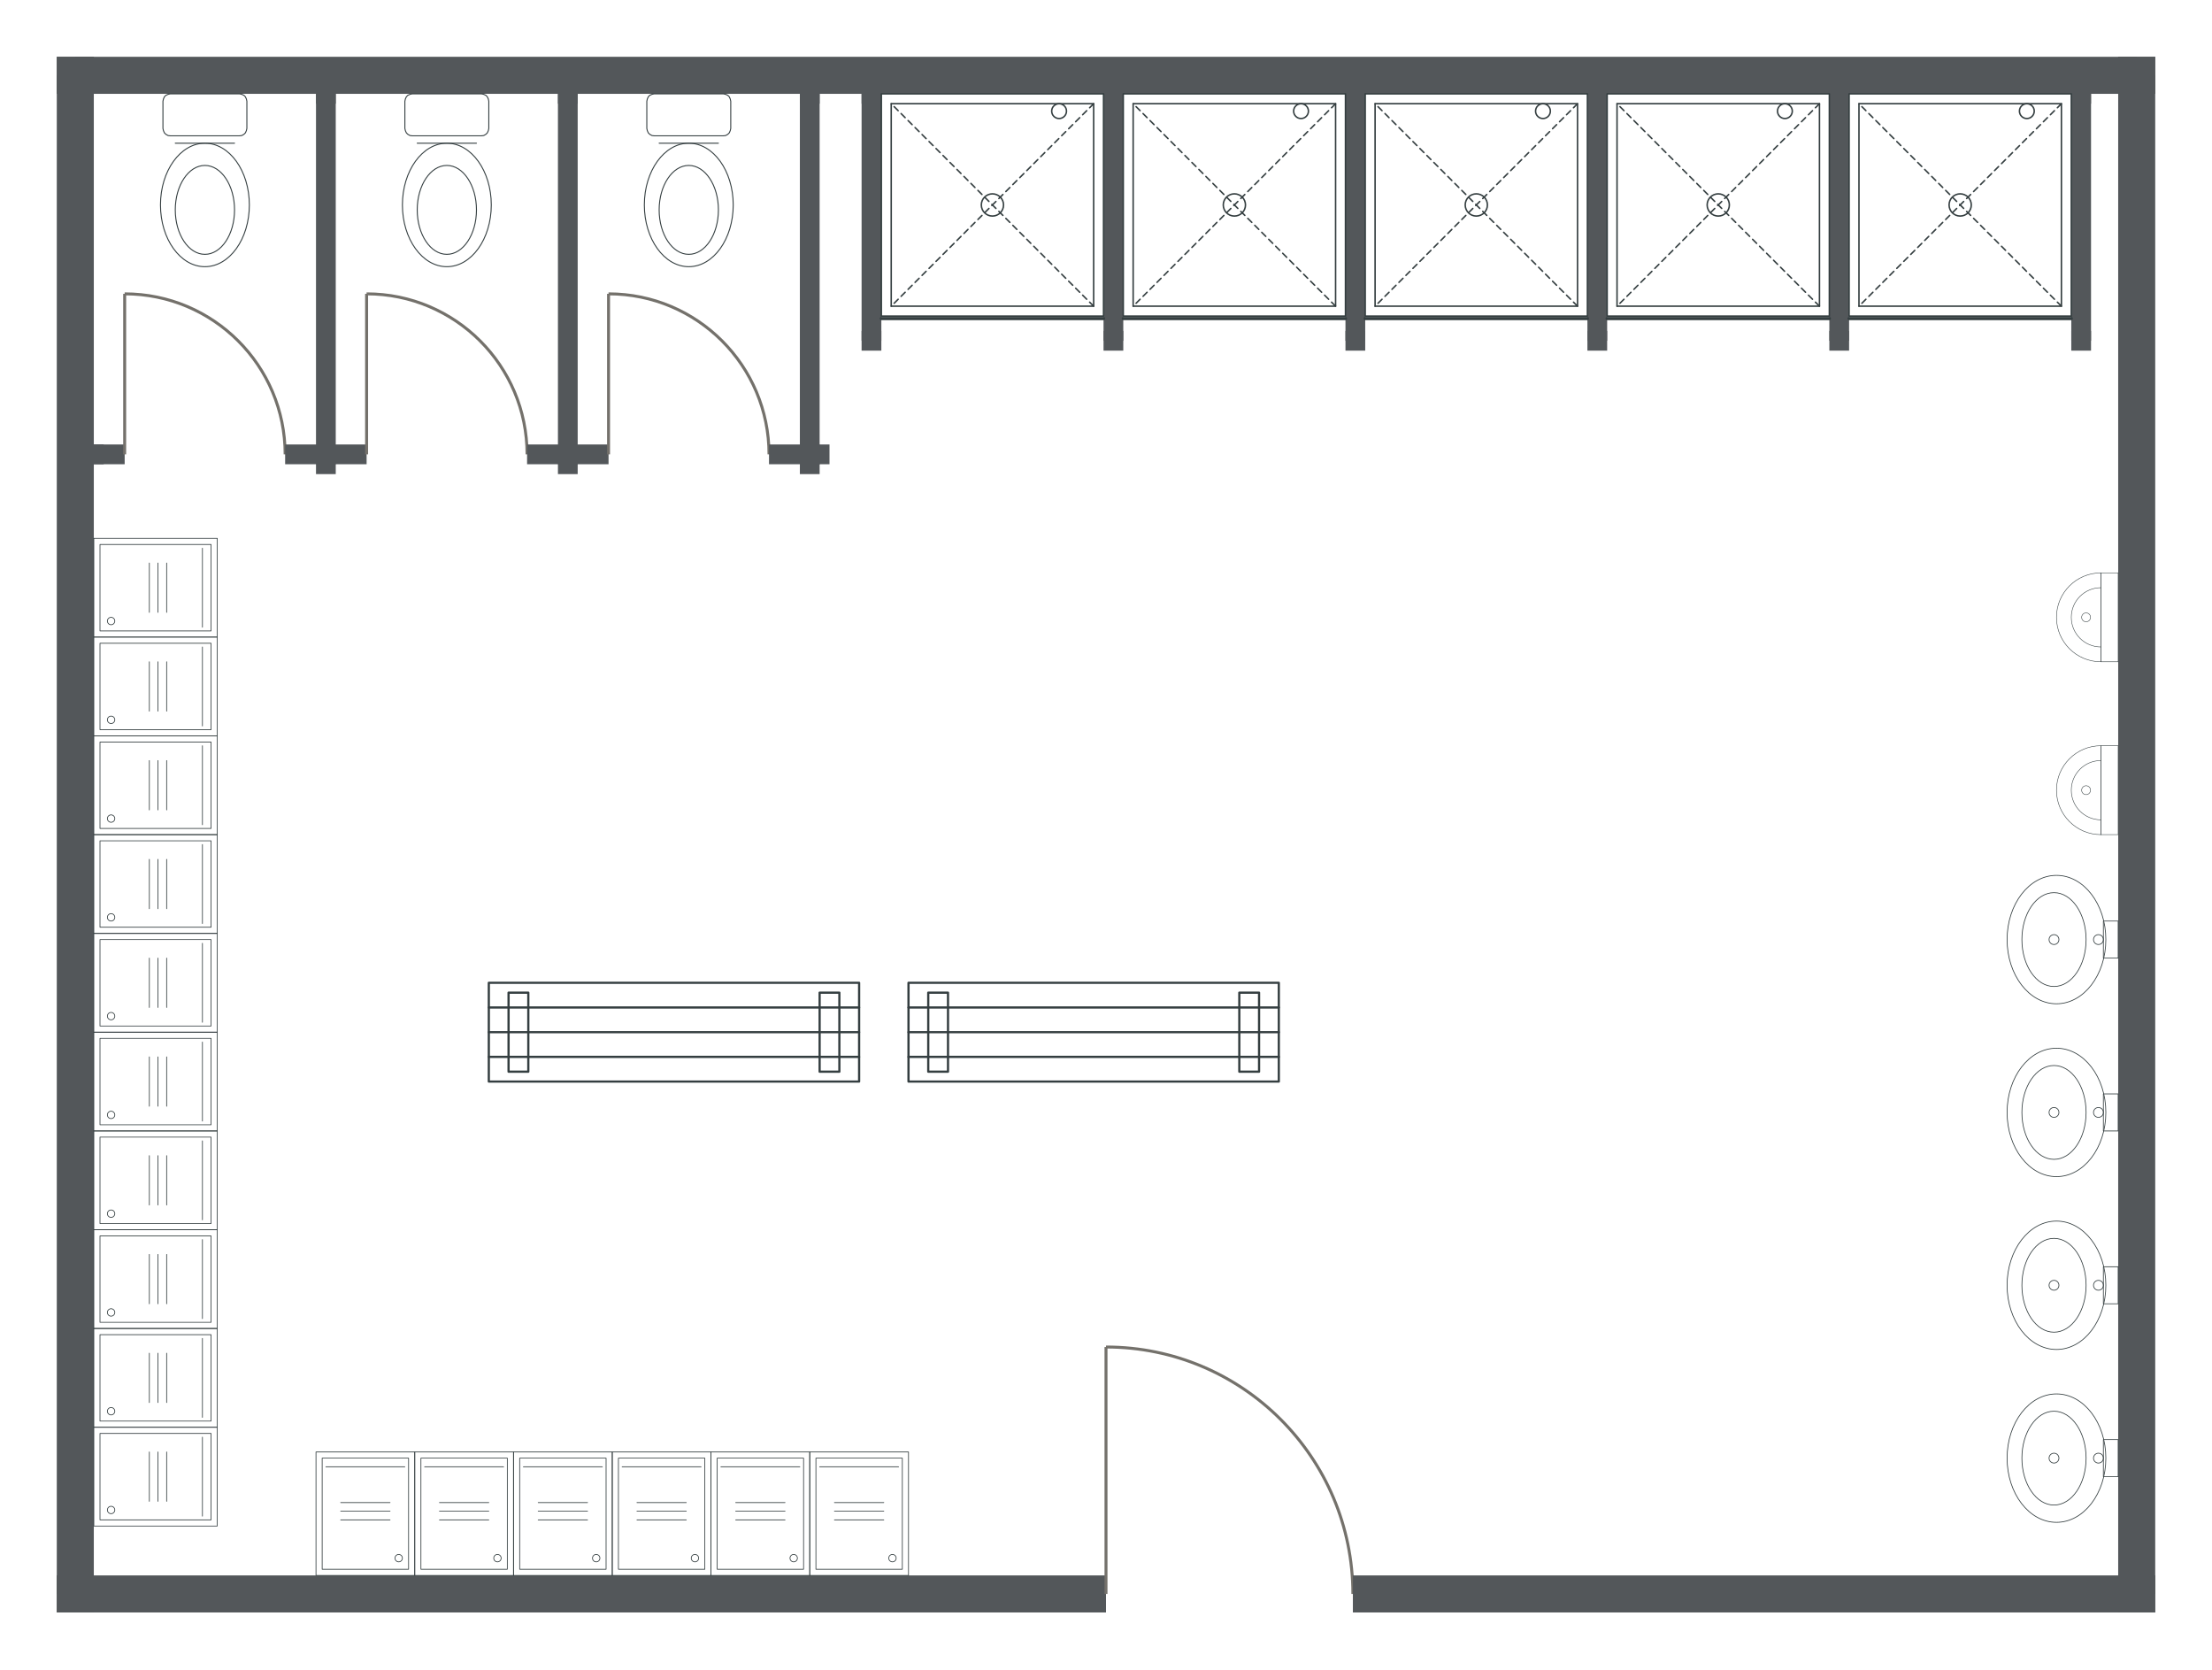
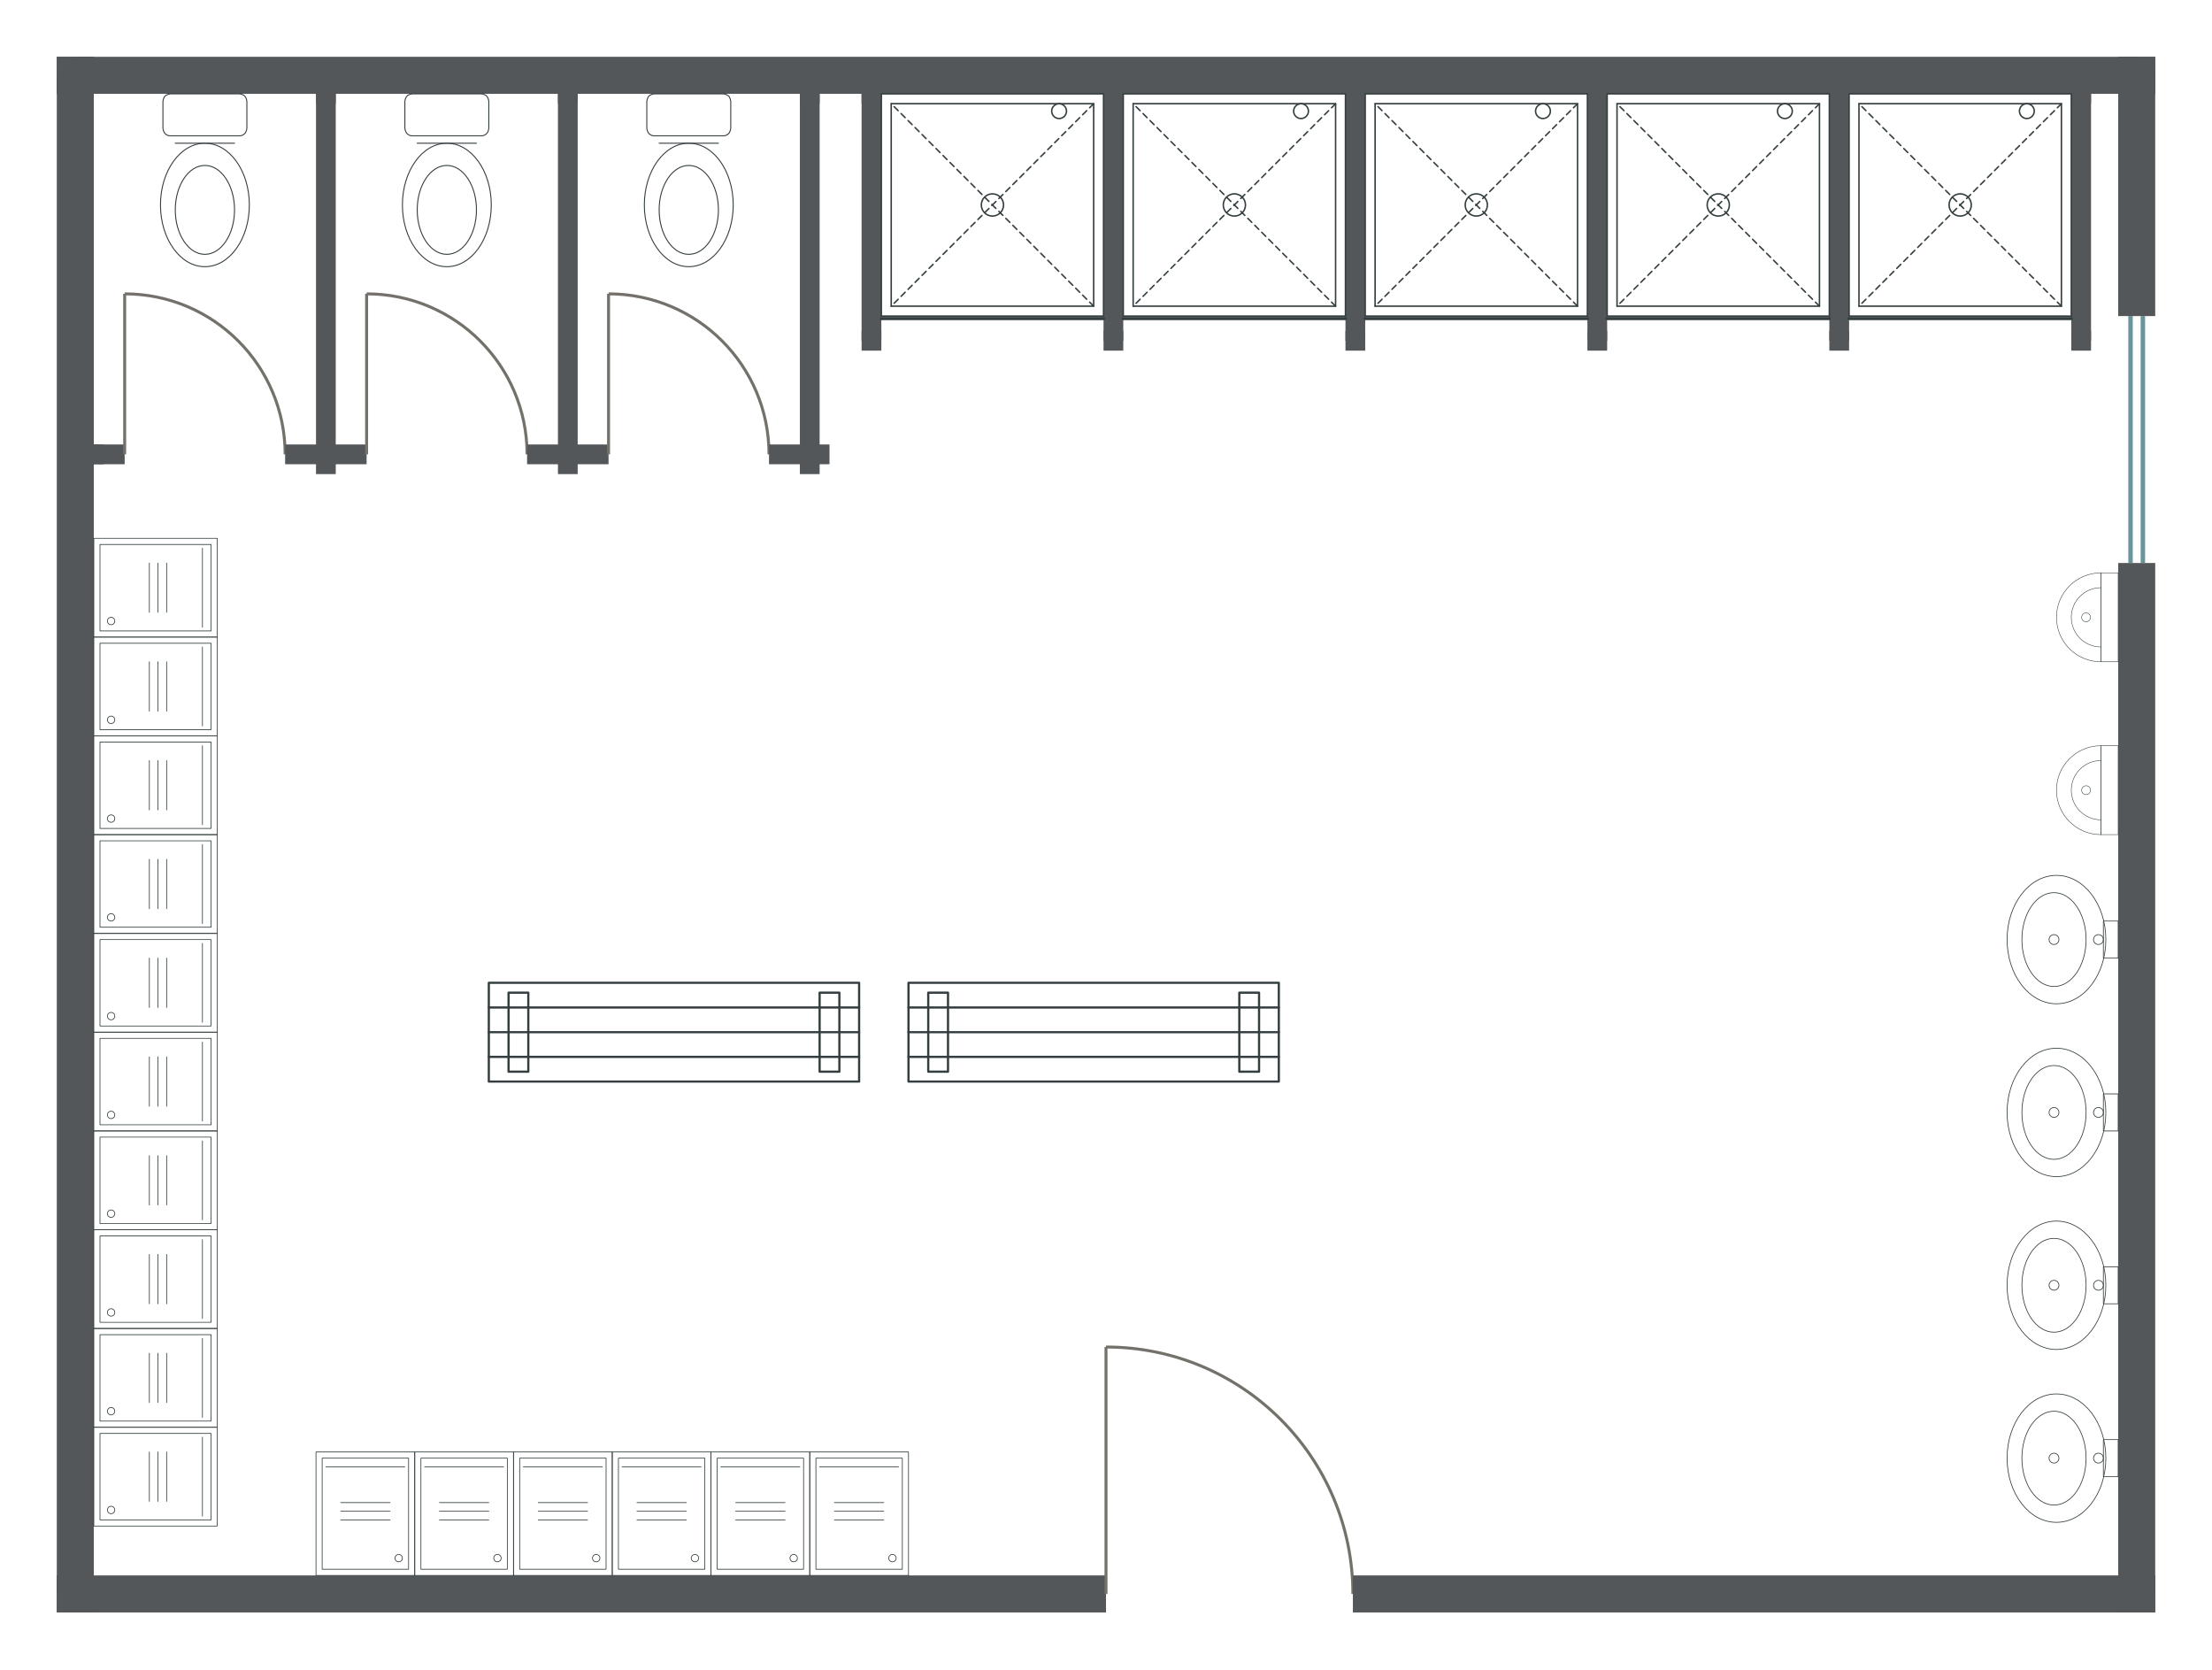
<svg xmlns="http://www.w3.org/2000/svg" viewBox="-0.23 -6.53 8.96 6.76" style="width:100%;height:142px;display:block;background:#f4efe3;border-radius:4px" role="img" aria-label="Planta arquitectónica">
  <line x1="0.075" y1="-0.075" x2="0.075" y2="-6.225" stroke="#53575a" stroke-width="0.15" stroke-linecap="butt" />
  <rect x="0" y="-0.15" width="0.15" height="0.15" fill="#53575a" />
  <rect x="0" y="-6.3" width="0.15" height="0.15" fill="#53575a" />
-   <line x1="8.425" y1="-0.075" x2="8.425" y2="-6.225" stroke="#53575a" stroke-width="0.15" stroke-linecap="butt" />
+   <line x1="8.425" y1="-0.075" x2="8.425" y2="-4.25" stroke="#53575a" stroke-width="0.15" stroke-linecap="butt" />
+   <g transform="translate(8.425 -4.25) rotate(-90)" stroke="#69949b" stroke-width=".018">
+     <path d="M0 -.025 H1 M0 .025 H1" />
+   </g>
+   <line x1="8.425" y1="-5.25" x2="8.425" y2="-6.225" stroke="#53575a" stroke-width="0.15" stroke-linecap="butt" />
  <rect x="8.35" y="-0.15" width="0.15" height="0.15" fill="#53575a" />
  <rect x="8.35" y="-6.3" width="0.15" height="0.15" fill="#53575a" />
  <line x1="0.075" y1="-0.075" x2="4.25" y2="-0.075" stroke="#53575a" stroke-width="0.15" stroke-linecap="butt" />
  <g transform="translate(4.25 -0.075) rotate(0)" stroke="#74716b" stroke-width=".012" fill="none">
    <path d="M0 0 V-1 M0 -1 A1 1 0 0 1 1 0" />
  </g>
  <line x1="5.25" y1="-0.075" x2="8.425" y2="-0.075" stroke="#53575a" stroke-width="0.15" stroke-linecap="butt" />
  <rect x="0" y="-0.15" width="0.15" height="0.15" fill="#53575a" />
  <rect x="8.35" y="-0.15" width="0.15" height="0.15" fill="#53575a" />
  <line x1="0.075" y1="-6.225" x2="8.425" y2="-6.225" stroke="#53575a" stroke-width="0.15" stroke-linecap="butt" />
  <rect x="0" y="-6.3" width="0.15" height="0.15" fill="#53575a" />
  <rect x="8.35" y="-6.3" width="0.15" height="0.15" fill="#53575a" />
  <line x1="1.09" y1="-4.65" x2="1.09" y2="-6.15" stroke="#53575a" stroke-width="0.08" stroke-linecap="butt" />
  <rect x="1.05" y="-4.69" width="0.08" height="0.08" fill="#53575a" />
  <rect x="1.05" y="-6.19" width="0.08" height="0.08" fill="#53575a" />
  <line x1="2.07" y1="-4.65" x2="2.07" y2="-6.15" stroke="#53575a" stroke-width="0.08" stroke-linecap="butt" />
  <rect x="2.03" y="-4.69" width="0.08" height="0.08" fill="#53575a" />
  <rect x="2.03" y="-6.19" width="0.08" height="0.08" fill="#53575a" />
  <line x1="3.05" y1="-4.65" x2="3.05" y2="-6.15" stroke="#53575a" stroke-width="0.08" stroke-linecap="butt" />
  <rect x="3.01" y="-4.69" width="0.08" height="0.08" fill="#53575a" />
  <rect x="3.01" y="-6.19" width="0.08" height="0.08" fill="#53575a" />
  <line x1="0.15" y1="-4.69" x2="0.275" y2="-4.69" stroke="#53575a" stroke-width="0.08" stroke-linecap="butt" />
  <g transform="translate(0.275 -4.69) rotate(0)" stroke="#74716b" stroke-width=".012" fill="none">
    <path d="M0 0 V-0.65 M0 -0.65 A0.65 0.65 0 0 1 0.65 0" />
  </g>
  <line x1="0.925" y1="-4.69" x2="1.255" y2="-4.69" stroke="#53575a" stroke-width="0.08" stroke-linecap="butt" />
  <g transform="translate(1.255 -4.69) rotate(0)" stroke="#74716b" stroke-width=".012" fill="none">
    <path d="M0 0 V-0.65 M0 -0.65 A0.65 0.65 0 0 1 0.65 0" />
  </g>
  <line x1="1.905" y1="-4.69" x2="2.235" y2="-4.69" stroke="#53575a" stroke-width="0.08" stroke-linecap="butt" />
  <g transform="translate(2.235 -4.69) rotate(0)" stroke="#74716b" stroke-width=".012" fill="none">
    <path d="M0 0 V-0.65 M0 -0.65 A0.65 0.65 0 0 1 0.65 0" />
  </g>
  <line x1="2.885" y1="-4.69" x2="3.09" y2="-4.69" stroke="#53575a" stroke-width="0.08" stroke-linecap="butt" />
  <rect x="0.11" y="-4.73" width="0.08" height="0.08" fill="#53575a" />
  <rect x="3.05" y="-4.73" width="0.08" height="0.08" fill="#53575a" />
  <line x1="3.3" y1="-5.15" x2="3.3" y2="-6.15" stroke="#53575a" stroke-width="0.08" stroke-linecap="butt" />
  <rect x="3.26" y="-5.19" width="0.08" height="0.08" fill="#53575a" />
  <rect x="3.26" y="-6.19" width="0.08" height="0.08" fill="#53575a" />
  <line x1="4.28" y1="-5.15" x2="4.28" y2="-6.15" stroke="#53575a" stroke-width="0.08" stroke-linecap="butt" />
  <rect x="4.24" y="-5.19" width="0.08" height="0.08" fill="#53575a" />
  <rect x="4.24" y="-6.19" width="0.08" height="0.08" fill="#53575a" />
  <line x1="5.26" y1="-5.15" x2="5.26" y2="-6.15" stroke="#53575a" stroke-width="0.08" stroke-linecap="butt" />
  <rect x="5.22" y="-5.19" width="0.08" height="0.08" fill="#53575a" />
  <rect x="5.22" y="-6.19" width="0.08" height="0.08" fill="#53575a" />
  <line x1="6.24" y1="-5.15" x2="6.24" y2="-6.15" stroke="#53575a" stroke-width="0.08" stroke-linecap="butt" />
  <rect x="6.2" y="-5.19" width="0.08" height="0.08" fill="#53575a" />
  <rect x="6.2" y="-6.19" width="0.08" height="0.08" fill="#53575a" />
  <line x1="7.22" y1="-5.15" x2="7.22" y2="-6.15" stroke="#53575a" stroke-width="0.08" stroke-linecap="butt" />
  <rect x="7.18" y="-5.19" width="0.08" height="0.08" fill="#53575a" />
  <rect x="7.18" y="-6.19" width="0.08" height="0.08" fill="#53575a" />
  <line x1="8.2" y1="-5.15" x2="8.2" y2="-6.15" stroke="#53575a" stroke-width="0.08" stroke-linecap="butt" />
  <rect x="8.16" y="-5.19" width="0.08" height="0.08" fill="#53575a" />
  <rect x="8.16" y="-6.19" width="0.08" height="0.08" fill="#53575a" />
  <g transform="translate(0.8 -6.15) rotate(-180)" color="#343e40">
    <g fill="none" stroke="currentColor" stroke-width="0.004" stroke-linecap="round" stroke-linejoin="round" vector-effect="non-scaling-stroke">
      <polygon points="0.34,0 0.349,-0.002 0.358,-0.006 0.364,-0.012 0.368,-0.021 0.37,-0.03 0.37,-0.14 0.368,-0.149 0.364,-0.158 0.358,-0.164 0.349,-0.169 0.34,-0.17 0.06,-0.17 0.051,-0.169 0.042,-0.164 0.036,-0.158 0.032,-0.149 0.03,-0.14 0.03,-0.03 0.032,-0.021 0.036,-0.012 0.042,-0.006 0.051,-0.002 0.06,0" />
      <ellipse cx="0.2" cy="-0.45" rx="0.18" ry="0.25" transform="rotate(0.000 0.2 -0.45)" />
      <ellipse cx="0.2" cy="-0.47" rx="0.12" ry="0.18" transform="rotate(0.000 0.2 -0.47)" />
      <line x1="0.08" y1="-0.2" x2="0.32" y2="-0.2" />
    </g>
  </g>
  <g transform="translate(1.78 -6.15) rotate(-180)" color="#343e40">
    <g fill="none" stroke="currentColor" stroke-width="0.004" stroke-linecap="round" stroke-linejoin="round" vector-effect="non-scaling-stroke">
      <polygon points="0.34,0 0.349,-0.002 0.358,-0.006 0.364,-0.012 0.368,-0.021 0.37,-0.03 0.37,-0.14 0.368,-0.149 0.364,-0.158 0.358,-0.164 0.349,-0.169 0.34,-0.17 0.06,-0.17 0.051,-0.169 0.042,-0.164 0.036,-0.158 0.032,-0.149 0.03,-0.14 0.03,-0.03 0.032,-0.021 0.036,-0.012 0.042,-0.006 0.051,-0.002 0.06,0" />
      <ellipse cx="0.2" cy="-0.45" rx="0.18" ry="0.25" transform="rotate(0.000 0.2 -0.45)" />
      <ellipse cx="0.2" cy="-0.47" rx="0.12" ry="0.18" transform="rotate(0.000 0.2 -0.47)" />
      <line x1="0.08" y1="-0.2" x2="0.32" y2="-0.2" />
    </g>
  </g>
  <g transform="translate(2.76 -6.15) rotate(-180)" color="#343e40">
    <g fill="none" stroke="currentColor" stroke-width="0.004" stroke-linecap="round" stroke-linejoin="round" vector-effect="non-scaling-stroke">
      <polygon points="0.34,0 0.349,-0.002 0.358,-0.006 0.364,-0.012 0.368,-0.021 0.37,-0.03 0.37,-0.14 0.368,-0.149 0.364,-0.158 0.358,-0.164 0.349,-0.169 0.34,-0.17 0.06,-0.17 0.051,-0.169 0.042,-0.164 0.036,-0.158 0.032,-0.149 0.03,-0.14 0.03,-0.03 0.032,-0.021 0.036,-0.012 0.042,-0.006 0.051,-0.002 0.06,0" />
      <ellipse cx="0.2" cy="-0.45" rx="0.18" ry="0.25" transform="rotate(0.000 0.2 -0.45)" />
      <ellipse cx="0.2" cy="-0.47" rx="0.12" ry="0.18" transform="rotate(0.000 0.2 -0.47)" />
      <line x1="0.08" y1="-0.2" x2="0.32" y2="-0.2" />
    </g>
  </g>
  <g transform="translate(4.24 -6.15) rotate(-180)" color="#343e40">
    <g fill="none" stroke="currentColor" stroke-width="0.006" stroke-linecap="round" stroke-linejoin="round" vector-effect="non-scaling-stroke">
      <rect x="0" y="-0.9" width="0.9" height="0.9" />
      <rect x="0.04" y="-0.86" width="0.82" height="0.82" />
      <line x1="0.04" y1="-0.04" x2="0.86" y2="-0.86" stroke-dasharray="0.023 0.017" />
      <line x1="0.04" y1="-0.86" x2="0.86" y2="-0.04" stroke-dasharray="0.023 0.017" />
      <circle cx="0.45" cy="-0.45" r="0.045" />
      <circle cx="0.18" cy="-0.07" r="0.03" />
      <line x1="0" y1="-0.91" x2="0.9" y2="-0.91" stroke-width="0.013" />
    </g>
  </g>
  <g transform="translate(5.22 -6.15) rotate(-180)" color="#343e40">
    <g fill="none" stroke="currentColor" stroke-width="0.006" stroke-linecap="round" stroke-linejoin="round" vector-effect="non-scaling-stroke">
      <rect x="0" y="-0.9" width="0.9" height="0.9" />
      <rect x="0.04" y="-0.86" width="0.82" height="0.82" />
      <line x1="0.04" y1="-0.04" x2="0.86" y2="-0.86" stroke-dasharray="0.023 0.017" />
      <line x1="0.04" y1="-0.86" x2="0.86" y2="-0.04" stroke-dasharray="0.023 0.017" />
      <circle cx="0.45" cy="-0.45" r="0.045" />
      <circle cx="0.18" cy="-0.07" r="0.03" />
      <line x1="0" y1="-0.91" x2="0.9" y2="-0.91" stroke-width="0.013" />
    </g>
  </g>
  <g transform="translate(6.2 -6.15) rotate(-180)" color="#343e40">
    <g fill="none" stroke="currentColor" stroke-width="0.006" stroke-linecap="round" stroke-linejoin="round" vector-effect="non-scaling-stroke">
      <rect x="0" y="-0.9" width="0.9" height="0.9" />
      <rect x="0.04" y="-0.86" width="0.82" height="0.82" />
      <line x1="0.04" y1="-0.04" x2="0.86" y2="-0.86" stroke-dasharray="0.023 0.017" />
      <line x1="0.04" y1="-0.86" x2="0.86" y2="-0.04" stroke-dasharray="0.023 0.017" />
      <circle cx="0.45" cy="-0.45" r="0.045" />
      <circle cx="0.18" cy="-0.07" r="0.03" />
      <line x1="0" y1="-0.91" x2="0.9" y2="-0.91" stroke-width="0.013" />
    </g>
  </g>
  <g transform="translate(7.18 -6.15) rotate(-180)" color="#343e40">
    <g fill="none" stroke="currentColor" stroke-width="0.006" stroke-linecap="round" stroke-linejoin="round" vector-effect="non-scaling-stroke">
      <rect x="0" y="-0.9" width="0.9" height="0.9" />
      <rect x="0.04" y="-0.86" width="0.82" height="0.82" />
      <line x1="0.04" y1="-0.04" x2="0.86" y2="-0.86" stroke-dasharray="0.023 0.017" />
      <line x1="0.04" y1="-0.86" x2="0.86" y2="-0.04" stroke-dasharray="0.023 0.017" />
      <circle cx="0.45" cy="-0.45" r="0.045" />
      <circle cx="0.18" cy="-0.07" r="0.03" />
      <line x1="0" y1="-0.91" x2="0.9" y2="-0.91" stroke-width="0.013" />
    </g>
  </g>
  <g transform="translate(8.16 -6.15) rotate(-180)" color="#343e40">
    <g fill="none" stroke="currentColor" stroke-width="0.006" stroke-linecap="round" stroke-linejoin="round" vector-effect="non-scaling-stroke">
      <rect x="0" y="-0.9" width="0.9" height="0.9" />
      <rect x="0.04" y="-0.86" width="0.82" height="0.82" />
      <line x1="0.04" y1="-0.04" x2="0.86" y2="-0.86" stroke-dasharray="0.023 0.017" />
      <line x1="0.04" y1="-0.86" x2="0.86" y2="-0.04" stroke-dasharray="0.023 0.017" />
      <circle cx="0.45" cy="-0.45" r="0.045" />
      <circle cx="0.18" cy="-0.07" r="0.03" />
      <line x1="0" y1="-0.91" x2="0.9" y2="-0.91" stroke-width="0.013" />
    </g>
  </g>
  <g transform="translate(8.35 -3.15) rotate(-90)" color="#343e40">
    <g fill="none" stroke="currentColor" stroke-width="0.002" stroke-linecap="round" stroke-linejoin="round" vector-effect="non-scaling-stroke">
      <rect x="0" y="-0.07" width="0.36" height="0.07" />
      <path d="M0.36,-0.07 A0.18 0.18 0 0 0 0,-0.07" />
      <path d="M0.3,-0.07 A0.12 0.12 0 0 0 0.06,-0.07" />
      <line x1="0" y1="-0.07" x2="0.36" y2="-0.07" />
      <circle cx="0.18" cy="-0.13" r="0.018" />
    </g>
  </g>
  <g transform="translate(8.35 -3.85) rotate(-90)" color="#343e40">
    <g fill="none" stroke="currentColor" stroke-width="0.002" stroke-linecap="round" stroke-linejoin="round" vector-effect="non-scaling-stroke">
      <rect x="0" y="-0.07" width="0.36" height="0.07" />
      <path d="M0.36,-0.07 A0.18 0.18 0 0 0 0,-0.07" />
      <path d="M0.3,-0.07 A0.12 0.12 0 0 0 0.06,-0.07" />
      <line x1="0" y1="-0.07" x2="0.36" y2="-0.07" />
      <circle cx="0.18" cy="-0.13" r="0.018" />
    </g>
  </g>
  <g transform="translate(8.35 -0.35) rotate(-90)" color="#343e40">
    <g fill="none" stroke="currentColor" stroke-width="0.003" stroke-linecap="round" stroke-linejoin="round" vector-effect="non-scaling-stroke">
      <rect x="0.2" y="-0.06" width="0.15" height="0.06" />
      <ellipse cx="0.275" cy="-0.25" rx="0.26" ry="0.2" transform="rotate(0.000 0.275 -0.25)" />
      <ellipse cx="0.275" cy="-0.26" rx="0.19" ry="0.13" transform="rotate(0.000 0.275 -0.26)" />
      <circle cx="0.275" cy="-0.26" r="0.02" />
      <circle cx="0.275" cy="-0.08" r="0.02" />
    </g>
  </g>
  <g transform="translate(8.35 -1.05) rotate(-90)" color="#343e40">
    <g fill="none" stroke="currentColor" stroke-width="0.003" stroke-linecap="round" stroke-linejoin="round" vector-effect="non-scaling-stroke">
      <rect x="0.2" y="-0.06" width="0.15" height="0.06" />
      <ellipse cx="0.275" cy="-0.25" rx="0.26" ry="0.2" transform="rotate(0.000 0.275 -0.25)" />
      <ellipse cx="0.275" cy="-0.26" rx="0.19" ry="0.13" transform="rotate(0.000 0.275 -0.26)" />
      <circle cx="0.275" cy="-0.26" r="0.02" />
      <circle cx="0.275" cy="-0.08" r="0.02" />
    </g>
  </g>
  <g transform="translate(8.35 -1.75) rotate(-90)" color="#343e40">
    <g fill="none" stroke="currentColor" stroke-width="0.003" stroke-linecap="round" stroke-linejoin="round" vector-effect="non-scaling-stroke">
      <rect x="0.2" y="-0.06" width="0.15" height="0.06" />
      <ellipse cx="0.275" cy="-0.25" rx="0.26" ry="0.2" transform="rotate(0.000 0.275 -0.25)" />
      <ellipse cx="0.275" cy="-0.26" rx="0.19" ry="0.13" transform="rotate(0.000 0.275 -0.26)" />
      <circle cx="0.275" cy="-0.26" r="0.02" />
      <circle cx="0.275" cy="-0.08" r="0.02" />
    </g>
  </g>
  <g transform="translate(8.35 -2.45) rotate(-90)" color="#343e40">
    <g fill="none" stroke="currentColor" stroke-width="0.003" stroke-linecap="round" stroke-linejoin="round" vector-effect="non-scaling-stroke">
      <rect x="0.2" y="-0.06" width="0.15" height="0.06" />
      <ellipse cx="0.275" cy="-0.25" rx="0.26" ry="0.2" transform="rotate(0.000 0.275 -0.25)" />
      <ellipse cx="0.275" cy="-0.26" rx="0.19" ry="0.13" transform="rotate(0.000 0.275 -0.26)" />
      <circle cx="0.275" cy="-0.26" r="0.02" />
      <circle cx="0.275" cy="-0.08" r="0.02" />
    </g>
  </g>
  <g transform="translate(0.15 -0.75) rotate(-270)" color="#343e40">
    <g fill="none" stroke="currentColor" stroke-width="0.003" stroke-linecap="round" stroke-linejoin="round" vector-effect="non-scaling-stroke">
      <rect x="0" y="-0.5" width="0.4" height="0.5" />
      <rect x="0.025" y="-0.475" width="0.35" height="0.45" />
      <line x1="0.04" y1="-0.44" x2="0.36" y2="-0.44" />
      <circle cx="0.335" cy="-0.07" r="0.015" />
      <line x1="0.1" y1="-0.225" x2="0.3" y2="-0.225" />
      <line x1="0.1" y1="-0.26" x2="0.3" y2="-0.26" />
      <line x1="0.1" y1="-0.295" x2="0.3" y2="-0.295" />
    </g>
  </g>
  <g transform="translate(0.15 -1.15) rotate(-270)" color="#343e40">
    <g fill="none" stroke="currentColor" stroke-width="0.003" stroke-linecap="round" stroke-linejoin="round" vector-effect="non-scaling-stroke">
      <rect x="0" y="-0.5" width="0.4" height="0.5" />
      <rect x="0.025" y="-0.475" width="0.35" height="0.45" />
      <line x1="0.04" y1="-0.44" x2="0.36" y2="-0.44" />
      <circle cx="0.335" cy="-0.07" r="0.015" />
      <line x1="0.1" y1="-0.225" x2="0.3" y2="-0.225" />
      <line x1="0.1" y1="-0.26" x2="0.3" y2="-0.26" />
      <line x1="0.1" y1="-0.295" x2="0.3" y2="-0.295" />
    </g>
  </g>
  <g transform="translate(0.15 -1.55) rotate(-270)" color="#343e40">
    <g fill="none" stroke="currentColor" stroke-width="0.003" stroke-linecap="round" stroke-linejoin="round" vector-effect="non-scaling-stroke">
      <rect x="0" y="-0.5" width="0.4" height="0.5" />
      <rect x="0.025" y="-0.475" width="0.35" height="0.45" />
      <line x1="0.04" y1="-0.44" x2="0.36" y2="-0.44" />
      <circle cx="0.335" cy="-0.07" r="0.015" />
      <line x1="0.1" y1="-0.225" x2="0.3" y2="-0.225" />
      <line x1="0.1" y1="-0.26" x2="0.3" y2="-0.26" />
      <line x1="0.1" y1="-0.295" x2="0.3" y2="-0.295" />
    </g>
  </g>
  <g transform="translate(0.15 -1.95) rotate(-270)" color="#343e40">
    <g fill="none" stroke="currentColor" stroke-width="0.003" stroke-linecap="round" stroke-linejoin="round" vector-effect="non-scaling-stroke">
      <rect x="0" y="-0.5" width="0.4" height="0.5" />
      <rect x="0.025" y="-0.475" width="0.35" height="0.45" />
      <line x1="0.04" y1="-0.44" x2="0.36" y2="-0.44" />
      <circle cx="0.335" cy="-0.07" r="0.015" />
      <line x1="0.1" y1="-0.225" x2="0.3" y2="-0.225" />
      <line x1="0.1" y1="-0.26" x2="0.3" y2="-0.26" />
      <line x1="0.1" y1="-0.295" x2="0.3" y2="-0.295" />
    </g>
  </g>
  <g transform="translate(0.15 -2.35) rotate(-270)" color="#343e40">
    <g fill="none" stroke="currentColor" stroke-width="0.003" stroke-linecap="round" stroke-linejoin="round" vector-effect="non-scaling-stroke">
      <rect x="0" y="-0.5" width="0.4" height="0.5" />
      <rect x="0.025" y="-0.475" width="0.35" height="0.45" />
      <line x1="0.04" y1="-0.44" x2="0.36" y2="-0.44" />
      <circle cx="0.335" cy="-0.07" r="0.015" />
      <line x1="0.1" y1="-0.225" x2="0.3" y2="-0.225" />
      <line x1="0.1" y1="-0.26" x2="0.3" y2="-0.26" />
      <line x1="0.1" y1="-0.295" x2="0.3" y2="-0.295" />
    </g>
  </g>
  <g transform="translate(0.15 -2.75) rotate(-270)" color="#343e40">
    <g fill="none" stroke="currentColor" stroke-width="0.003" stroke-linecap="round" stroke-linejoin="round" vector-effect="non-scaling-stroke">
      <rect x="0" y="-0.5" width="0.4" height="0.5" />
      <rect x="0.025" y="-0.475" width="0.35" height="0.45" />
      <line x1="0.04" y1="-0.44" x2="0.36" y2="-0.44" />
      <circle cx="0.335" cy="-0.07" r="0.015" />
      <line x1="0.1" y1="-0.225" x2="0.3" y2="-0.225" />
      <line x1="0.1" y1="-0.26" x2="0.3" y2="-0.26" />
      <line x1="0.1" y1="-0.295" x2="0.3" y2="-0.295" />
    </g>
  </g>
  <g transform="translate(0.15 -3.15) rotate(-270)" color="#343e40">
    <g fill="none" stroke="currentColor" stroke-width="0.003" stroke-linecap="round" stroke-linejoin="round" vector-effect="non-scaling-stroke">
      <rect x="0" y="-0.5" width="0.4" height="0.5" />
      <rect x="0.025" y="-0.475" width="0.35" height="0.45" />
      <line x1="0.04" y1="-0.44" x2="0.36" y2="-0.44" />
      <circle cx="0.335" cy="-0.07" r="0.015" />
      <line x1="0.1" y1="-0.225" x2="0.3" y2="-0.225" />
      <line x1="0.1" y1="-0.26" x2="0.3" y2="-0.26" />
      <line x1="0.1" y1="-0.295" x2="0.3" y2="-0.295" />
    </g>
  </g>
  <g transform="translate(0.15 -3.55) rotate(-270)" color="#343e40">
    <g fill="none" stroke="currentColor" stroke-width="0.003" stroke-linecap="round" stroke-linejoin="round" vector-effect="non-scaling-stroke">
      <rect x="0" y="-0.5" width="0.4" height="0.5" />
      <rect x="0.025" y="-0.475" width="0.35" height="0.45" />
      <line x1="0.04" y1="-0.44" x2="0.36" y2="-0.44" />
      <circle cx="0.335" cy="-0.07" r="0.015" />
      <line x1="0.1" y1="-0.225" x2="0.3" y2="-0.225" />
      <line x1="0.1" y1="-0.26" x2="0.3" y2="-0.26" />
      <line x1="0.1" y1="-0.295" x2="0.3" y2="-0.295" />
    </g>
  </g>
  <g transform="translate(0.15 -3.95) rotate(-270)" color="#343e40">
    <g fill="none" stroke="currentColor" stroke-width="0.003" stroke-linecap="round" stroke-linejoin="round" vector-effect="non-scaling-stroke">
      <rect x="0" y="-0.5" width="0.4" height="0.5" />
      <rect x="0.025" y="-0.475" width="0.35" height="0.45" />
      <line x1="0.04" y1="-0.44" x2="0.36" y2="-0.44" />
      <circle cx="0.335" cy="-0.07" r="0.015" />
      <line x1="0.1" y1="-0.225" x2="0.3" y2="-0.225" />
      <line x1="0.1" y1="-0.26" x2="0.3" y2="-0.26" />
      <line x1="0.1" y1="-0.295" x2="0.3" y2="-0.295" />
    </g>
  </g>
  <g transform="translate(0.15 -4.35) rotate(-270)" color="#343e40">
    <g fill="none" stroke="currentColor" stroke-width="0.003" stroke-linecap="round" stroke-linejoin="round" vector-effect="non-scaling-stroke">
      <rect x="0" y="-0.5" width="0.4" height="0.5" />
      <rect x="0.025" y="-0.475" width="0.35" height="0.45" />
      <line x1="0.04" y1="-0.44" x2="0.36" y2="-0.44" />
      <circle cx="0.335" cy="-0.07" r="0.015" />
      <line x1="0.1" y1="-0.225" x2="0.3" y2="-0.225" />
      <line x1="0.1" y1="-0.26" x2="0.3" y2="-0.26" />
      <line x1="0.1" y1="-0.295" x2="0.3" y2="-0.295" />
    </g>
  </g>
  <g transform="translate(1.05 -0.15) rotate(0)" color="#343e40">
    <g fill="none" stroke="currentColor" stroke-width="0.003" stroke-linecap="round" stroke-linejoin="round" vector-effect="non-scaling-stroke">
      <rect x="0" y="-0.5" width="0.4" height="0.5" />
      <rect x="0.025" y="-0.475" width="0.35" height="0.45" />
      <line x1="0.04" y1="-0.44" x2="0.36" y2="-0.44" />
      <circle cx="0.335" cy="-0.07" r="0.015" />
      <line x1="0.1" y1="-0.225" x2="0.3" y2="-0.225" />
      <line x1="0.1" y1="-0.26" x2="0.3" y2="-0.26" />
      <line x1="0.1" y1="-0.295" x2="0.3" y2="-0.295" />
    </g>
  </g>
  <g transform="translate(1.45 -0.15) rotate(0)" color="#343e40">
    <g fill="none" stroke="currentColor" stroke-width="0.003" stroke-linecap="round" stroke-linejoin="round" vector-effect="non-scaling-stroke">
      <rect x="0" y="-0.5" width="0.4" height="0.5" />
      <rect x="0.025" y="-0.475" width="0.35" height="0.45" />
      <line x1="0.04" y1="-0.44" x2="0.36" y2="-0.44" />
      <circle cx="0.335" cy="-0.07" r="0.015" />
      <line x1="0.1" y1="-0.225" x2="0.3" y2="-0.225" />
      <line x1="0.1" y1="-0.26" x2="0.3" y2="-0.26" />
      <line x1="0.1" y1="-0.295" x2="0.3" y2="-0.295" />
    </g>
  </g>
  <g transform="translate(1.85 -0.15) rotate(0)" color="#343e40">
    <g fill="none" stroke="currentColor" stroke-width="0.003" stroke-linecap="round" stroke-linejoin="round" vector-effect="non-scaling-stroke">
      <rect x="0" y="-0.5" width="0.4" height="0.5" />
      <rect x="0.025" y="-0.475" width="0.35" height="0.45" />
      <line x1="0.04" y1="-0.44" x2="0.36" y2="-0.44" />
      <circle cx="0.335" cy="-0.07" r="0.015" />
      <line x1="0.1" y1="-0.225" x2="0.3" y2="-0.225" />
      <line x1="0.1" y1="-0.26" x2="0.3" y2="-0.26" />
      <line x1="0.1" y1="-0.295" x2="0.3" y2="-0.295" />
    </g>
  </g>
  <g transform="translate(2.25 -0.15) rotate(0)" color="#343e40">
    <g fill="none" stroke="currentColor" stroke-width="0.003" stroke-linecap="round" stroke-linejoin="round" vector-effect="non-scaling-stroke">
      <rect x="0" y="-0.5" width="0.4" height="0.5" />
      <rect x="0.025" y="-0.475" width="0.35" height="0.45" />
      <line x1="0.04" y1="-0.44" x2="0.36" y2="-0.44" />
      <circle cx="0.335" cy="-0.07" r="0.015" />
      <line x1="0.1" y1="-0.225" x2="0.3" y2="-0.225" />
      <line x1="0.1" y1="-0.26" x2="0.3" y2="-0.26" />
      <line x1="0.1" y1="-0.295" x2="0.3" y2="-0.295" />
    </g>
  </g>
  <g transform="translate(2.65 -0.15) rotate(0)" color="#343e40">
    <g fill="none" stroke="currentColor" stroke-width="0.003" stroke-linecap="round" stroke-linejoin="round" vector-effect="non-scaling-stroke">
      <rect x="0" y="-0.5" width="0.4" height="0.5" />
      <rect x="0.025" y="-0.475" width="0.35" height="0.45" />
      <line x1="0.04" y1="-0.44" x2="0.36" y2="-0.44" />
      <circle cx="0.335" cy="-0.07" r="0.015" />
      <line x1="0.1" y1="-0.225" x2="0.3" y2="-0.225" />
      <line x1="0.1" y1="-0.26" x2="0.3" y2="-0.26" />
      <line x1="0.1" y1="-0.295" x2="0.3" y2="-0.295" />
    </g>
  </g>
  <g transform="translate(3.05 -0.15) rotate(0)" color="#343e40">
    <g fill="none" stroke="currentColor" stroke-width="0.003" stroke-linecap="round" stroke-linejoin="round" vector-effect="non-scaling-stroke">
      <rect x="0" y="-0.5" width="0.4" height="0.5" />
      <rect x="0.025" y="-0.475" width="0.35" height="0.45" />
      <line x1="0.04" y1="-0.44" x2="0.36" y2="-0.44" />
      <circle cx="0.335" cy="-0.07" r="0.015" />
      <line x1="0.1" y1="-0.225" x2="0.3" y2="-0.225" />
      <line x1="0.1" y1="-0.26" x2="0.3" y2="-0.26" />
      <line x1="0.1" y1="-0.295" x2="0.3" y2="-0.295" />
    </g>
  </g>
  <g transform="translate(1.75 -2.15) rotate(0)" color="#343e40">
    <g fill="none" stroke="currentColor" stroke-width="0.009" stroke-linecap="round" stroke-linejoin="round" vector-effect="non-scaling-stroke">
      <rect x="0" y="-0.4" width="1.5" height="0.4" />
      <line x1="0" y1="-0.1" x2="1.5" y2="-0.1" />
      <line x1="0" y1="-0.2" x2="1.5" y2="-0.2" />
      <line x1="0" y1="-0.3" x2="1.5" y2="-0.3" />
      <rect x="0.08" y="-0.36" width="0.08" height="0.32" />
      <rect x="1.34" y="-0.36" width="0.08" height="0.32" />
    </g>
  </g>
  <g transform="translate(3.45 -2.15) rotate(0)" color="#343e40">
    <g fill="none" stroke="currentColor" stroke-width="0.009" stroke-linecap="round" stroke-linejoin="round" vector-effect="non-scaling-stroke">
      <rect x="0" y="-0.4" width="1.5" height="0.4" />
      <line x1="0" y1="-0.1" x2="1.5" y2="-0.1" />
      <line x1="0" y1="-0.2" x2="1.5" y2="-0.2" />
      <line x1="0" y1="-0.3" x2="1.5" y2="-0.3" />
      <rect x="0.08" y="-0.36" width="0.08" height="0.32" />
      <rect x="1.34" y="-0.36" width="0.08" height="0.32" />
    </g>
  </g>
</svg>
